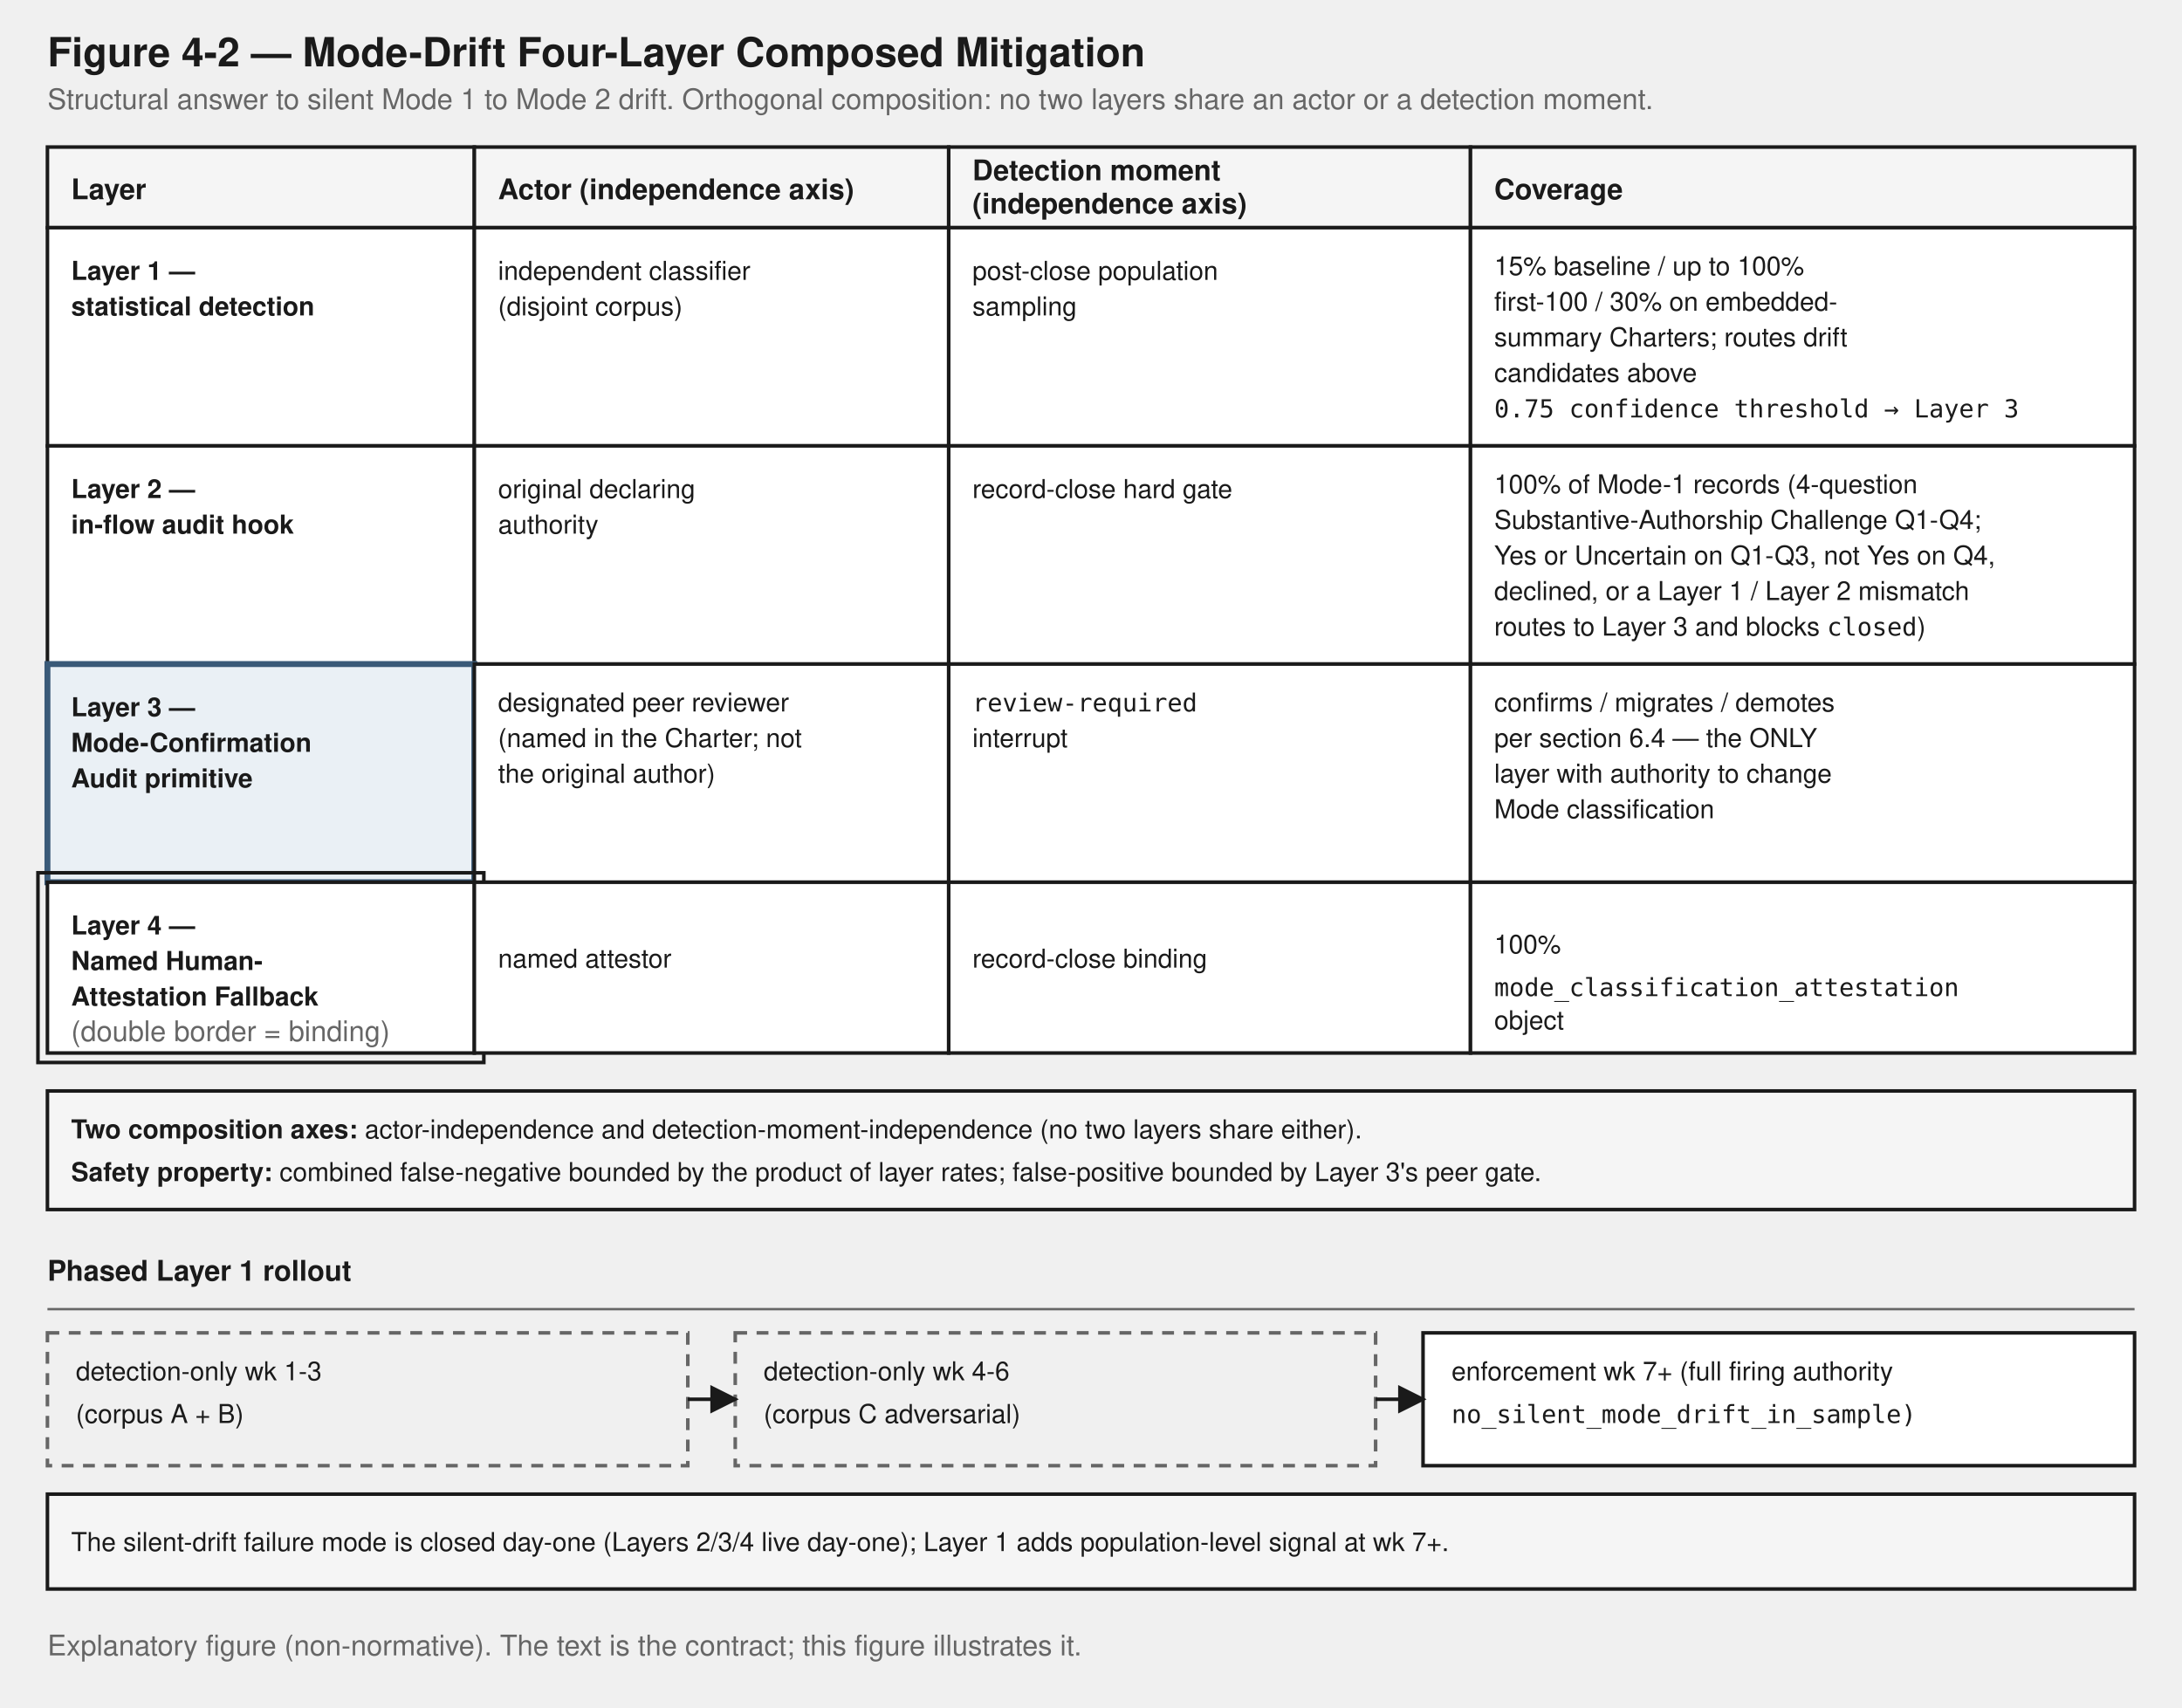
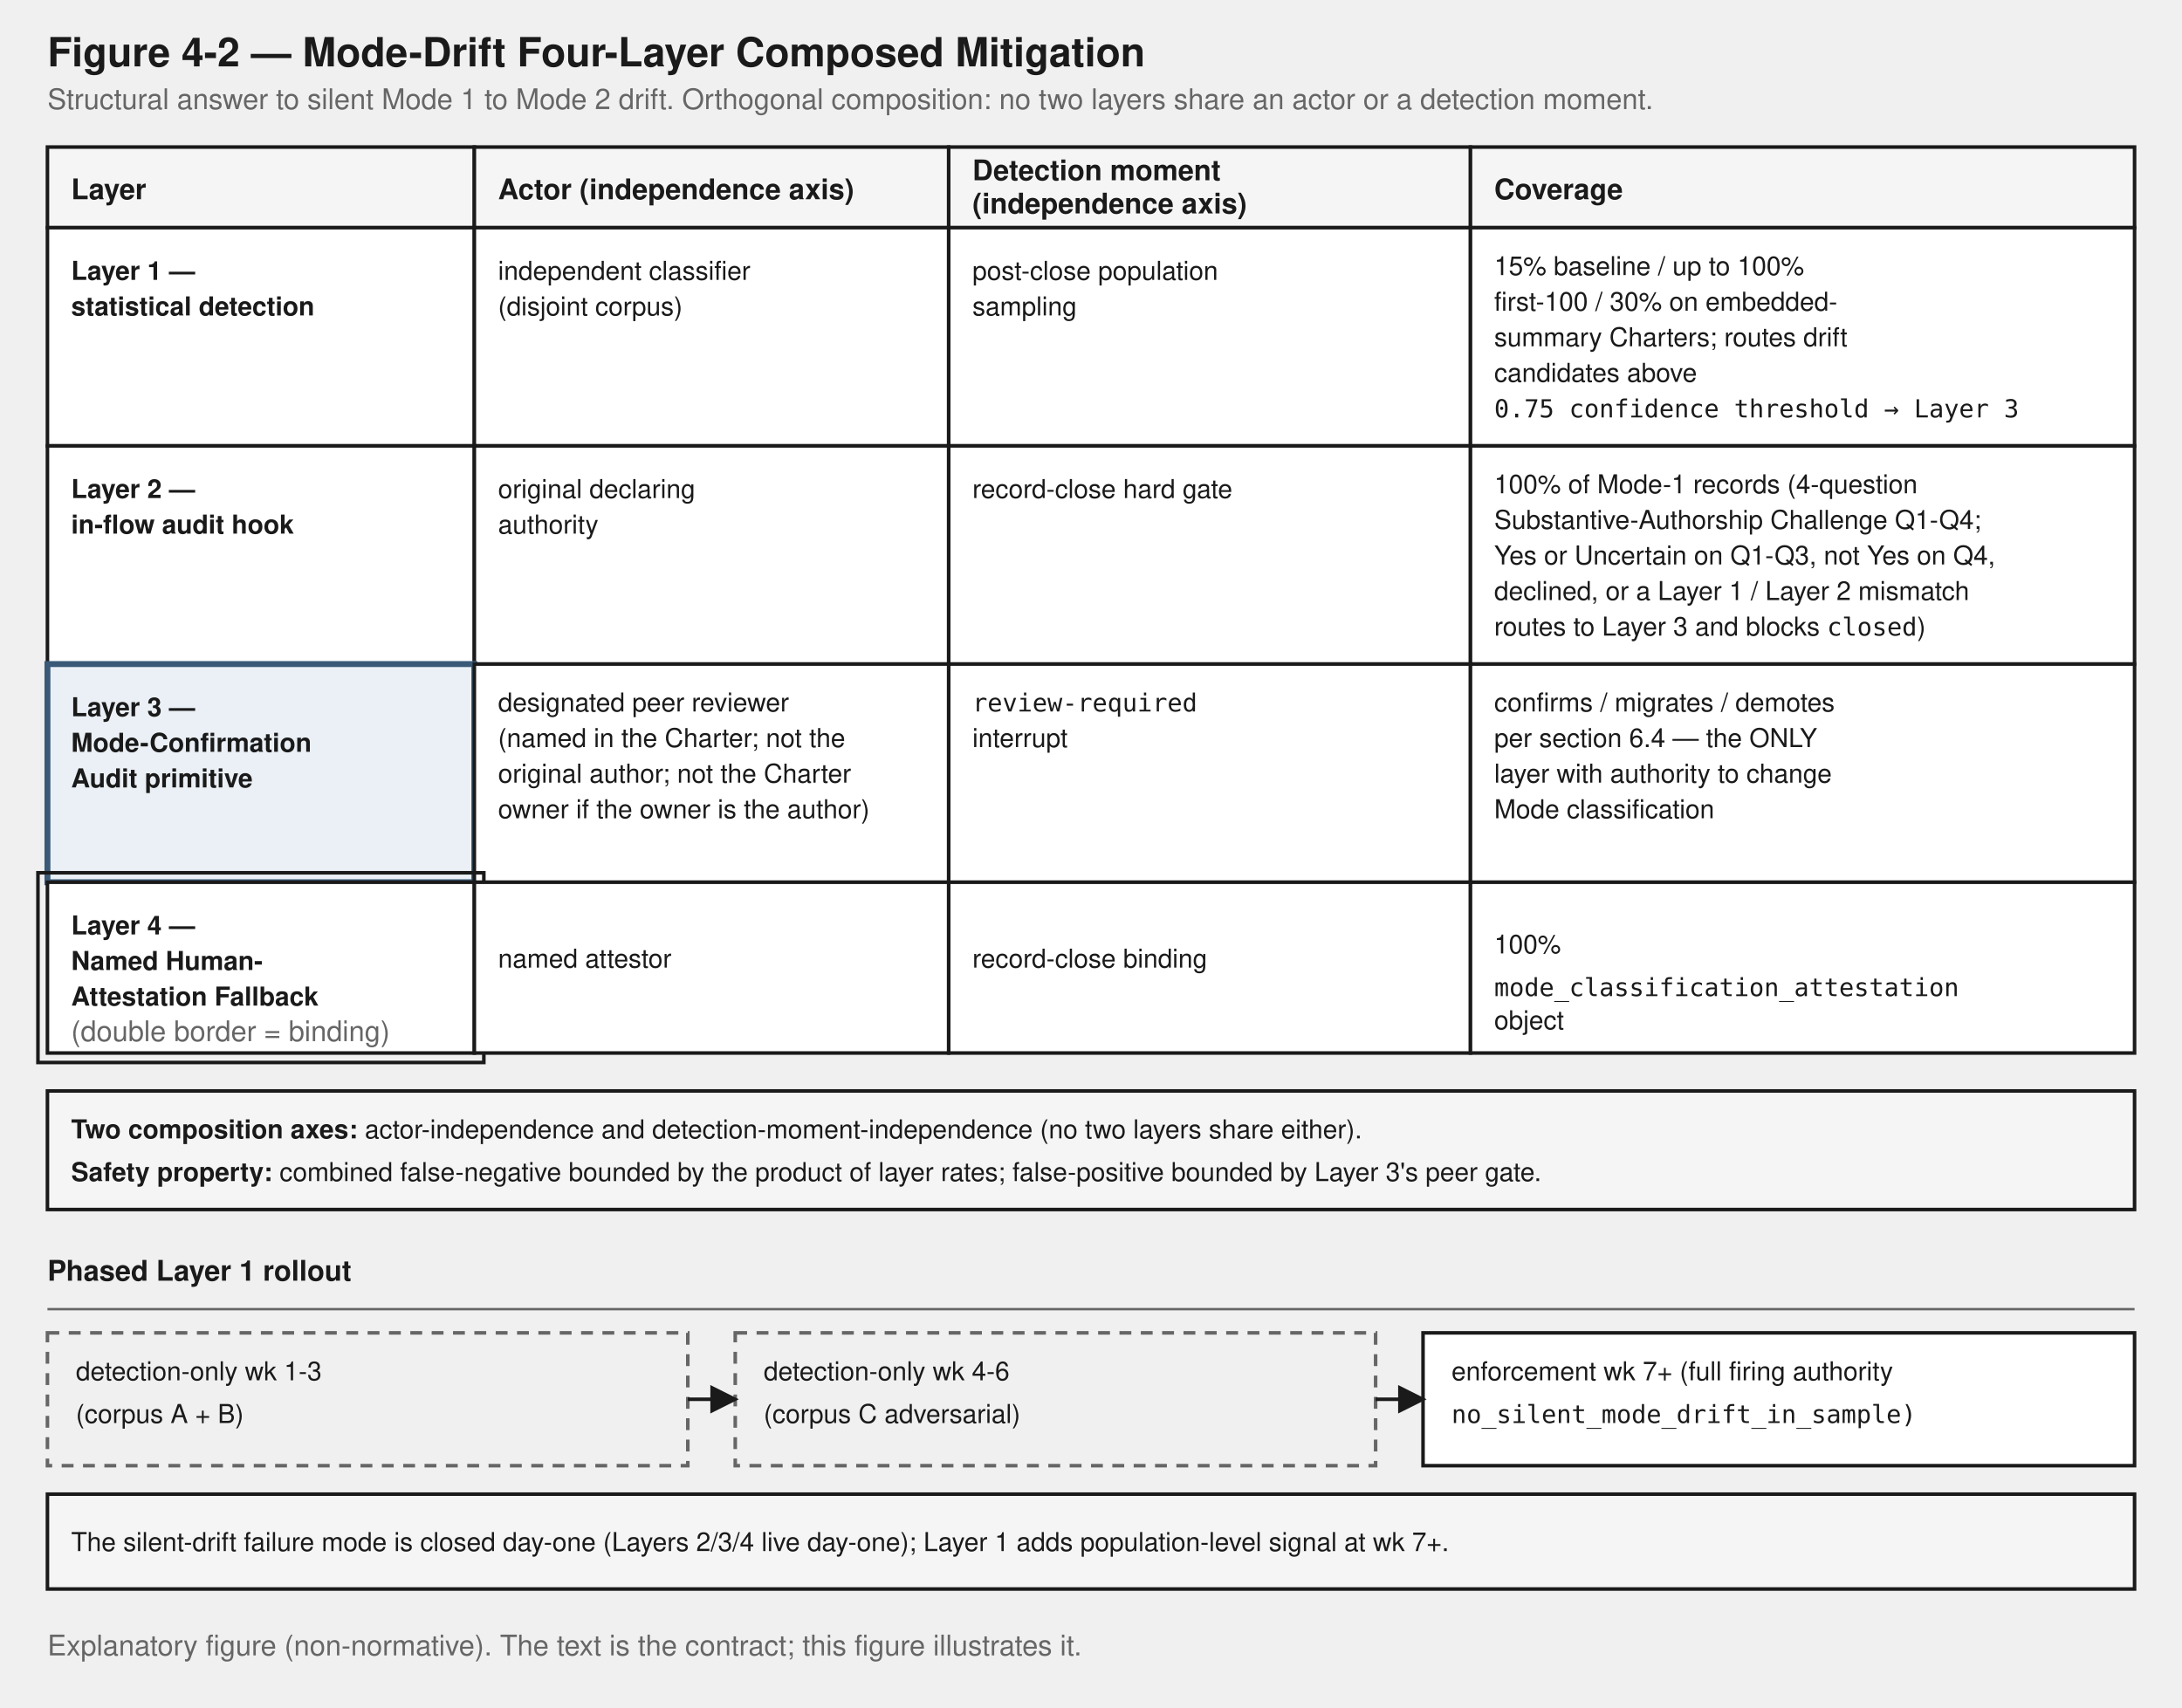
<svg xmlns="http://www.w3.org/2000/svg" viewBox="0 0 920 720" font-family="Helvetica, Arial, sans-serif" role="img" aria-labelledby="d5title d5desc">
  <style>
    .ttl   { font-size: 17px; font-weight: bold; fill: #1A1A1A; }
    .sub   { font-size: 12px; fill: #666666; }
    .hdr   { font-size: 12px; font-weight: bold; fill: #1A1A1A; }
    .cell  { font-size: 11px; fill: #1A1A1A; }
    .mono  { font-family: "JetBrains Mono", Consolas, monospace; font-size: 10.5px; fill: #1A1A1A; }
    .lbl   { font-size: 11px; font-weight: bold; fill: #1A1A1A; }
    .note  { font-size: 11px; fill: #1A1A1A; }
    .box   { fill: #FFFFFF; stroke: #1A1A1A; stroke-width: 1.5; }
    .boxlt { fill: #F5F5F5; stroke: #1A1A1A; stroke-width: 1.5; }
    .accent{ fill: #EAF0F5; stroke: #3A5A78; stroke-width: 2.5; }
    .hline { stroke: #666666; stroke-width: 1; }
    .grid  { stroke: #666666; stroke-width: 1; fill: none; }
    .dash  { stroke: #666666; stroke-width: 1.5; stroke-dasharray: 5 4; fill: none; }
    .arrow { stroke: #1A1A1A; stroke-width: 1.5; fill: none; }
  </style>
  <defs>
    <marker id="ah" markerWidth="9" markerHeight="9" refX="7" refY="4" orient="auto">
      <path d="M0,0 L8,4 L0,8 z" fill="#1A1A1A" />
    </marker>
  </defs>
  <text x="20" y="28" class="ttl">Figure 4-2 — Mode-Drift Four-Layer Composed Mitigation</text>
  <text x="20" y="46" class="sub">Structural answer to silent Mode 1 to Mode 2 drift. Orthogonal composition: no two layers share an actor or a detection moment.</text>
  <g>
    <rect x="20" y="62" width="180" height="34" class="boxlt" />
    <rect x="200" y="62" width="200" height="34" class="boxlt" />
    <rect x="400" y="62" width="220" height="34" class="boxlt" />
    <rect x="620" y="62" width="280" height="34" class="boxlt" />
    <text x="30" y="84" class="hdr">Layer</text>
    <text x="210" y="84" class="hdr">Actor (independence axis)</text>
    <text x="410" y="76" class="hdr">Detection moment</text>
    <text x="410" y="90" class="hdr">(independence axis)</text>
    <text x="630" y="84" class="hdr">Coverage</text>
  </g>
  <g>
    <rect x="20" y="96" width="180" height="92" class="box" />
    <rect x="200" y="96" width="200" height="92" class="box" />
    <rect x="400" y="96" width="220" height="92" class="box" />
    <rect x="620" y="96" width="280" height="92" class="box" />
    <text x="30" y="118" class="lbl">Layer 1 —</text>
    <text x="30" y="133" class="lbl">statistical detection</text>
    <text x="210" y="118" class="cell">independent classifier</text>
    <text x="210" y="133" class="cell">(disjoint corpus)</text>
    <text x="410" y="118" class="cell">post-close population</text>
    <text x="410" y="133" class="cell">sampling</text>
    <text x="630" y="116" class="cell">15% baseline / up to 100%</text>
    <text x="630" y="131" class="cell">first-100 / 30% on embedded-</text>
    <text x="630" y="146" class="cell">summary Charters; routes drift</text>
    <text x="630" y="161" class="cell">candidates above</text>
    <text x="630" y="176" class="mono">0.75 confidence threshold → Layer 3</text>
  </g>
  <g>
    <rect x="20" y="188" width="180" height="92" class="box" />
    <rect x="200" y="188" width="200" height="92" class="box" />
    <rect x="400" y="188" width="220" height="92" class="box" />
    <rect x="620" y="188" width="280" height="92" class="box" />
    <text x="30" y="210" class="lbl">Layer 2 —</text>
    <text x="30" y="225" class="lbl">in-flow audit hook</text>
    <text x="210" y="210" class="cell">original declaring</text>
    <text x="210" y="225" class="cell">authority</text>
    <text x="410" y="210" class="cell">record-close hard gate</text>
    <text x="630" y="208" class="cell">100% of Mode-1 records (4-question</text>
    <text x="630" y="223" class="cell">Substantive-Authorship Challenge Q1-Q4;</text>
    <text x="630" y="238" class="cell">Yes or Uncertain on Q1-Q3, not Yes on Q4,</text>
    <text x="630" y="253" class="cell">declined, or a Layer 1 / Layer 2 mismatch</text>
    <text x="630" y="268" class="cell">routes to Layer 3 and blocks <tspan class="mono">closed</tspan>)</text>
  </g>
  <g>
    <rect x="20" y="280" width="180" height="92" class="accent" />
    <rect x="200" y="280" width="200" height="92" class="box" />
    <rect x="400" y="280" width="220" height="92" class="box" />
    <rect x="620" y="280" width="280" height="92" class="box" />
    <text x="30" y="302" class="lbl">Layer 3 —</text>
    <text x="30" y="317" class="lbl">Mode-Confirmation</text>
    <text x="30" y="332" class="lbl">Audit primitive</text>
    <text x="210" y="300" class="cell">designated peer reviewer</text>
-     <text x="210" y="315" class="cell">(named in the Charter; not</text>
-     <text x="210" y="330" class="cell">the original author)</text>
+     <text x="210" y="315" class="cell">(named in the Charter; not the</text>
+     <text x="210" y="330" class="cell">original author; not the Charter</text>
+     <text x="210" y="345" class="cell">owner if the owner is the author)</text>
    <text x="410" y="300" class="mono">review-required</text>
    <text x="410" y="315" class="cell">interrupt</text>
    <text x="630" y="300" class="cell">confirms / migrates / demotes</text>
    <text x="630" y="315" class="cell">per section 6.4 — the ONLY</text>
    <text x="630" y="330" class="cell">layer with authority to change</text>
    <text x="630" y="345" class="cell">Mode classification</text>
  </g>
  <g>
    <rect x="20" y="372" width="180" height="72" class="box" />
    <rect x="16" y="368" width="188" height="80" fill="none" stroke="#1A1A1A" stroke-width="1.5" />
    <rect x="200" y="372" width="200" height="72" class="box" />
    <rect x="400" y="372" width="220" height="72" class="box" />
    <rect x="620" y="372" width="280" height="72" class="box" />
    <text x="30" y="394" class="lbl">Layer 4 —</text>
    <text x="30" y="409" class="lbl">Named Human-</text>
    <text x="30" y="424" class="lbl">Attestation Fallback</text>
    <text x="30" y="439" class="sub">(double border = binding)</text>
    <text x="210" y="408" class="cell">named attestor</text>
    <text x="410" y="408" class="cell">record-close binding</text>
    <text x="630" y="402" class="cell">100%</text>
    <text x="630" y="420" class="mono">mode_classification_attestation</text>
    <text x="630" y="434" class="cell">object</text>
  </g>
  <g>
    <rect x="20" y="460" width="880" height="50" class="boxlt" />
    <text x="30" y="480" class="note">
      <tspan font-weight="bold">Two composition axes:</tspan> actor-independence and detection-moment-independence (no two layers share either).</text>
    <text x="30" y="498" class="note">
      <tspan font-weight="bold">Safety property:</tspan> combined false-negative bounded by the product of layer rates; false-positive bounded by Layer 3's peer gate.</text>
  </g>
  <g>
    <text x="20" y="540" class="hdr">Phased Layer 1 rollout</text>
    <line x1="20" y1="552" x2="900" y2="552" class="hline" />
    <rect x="20" y="562" width="270" height="56" class="dash" />
    <text x="32" y="582" class="cell">detection-only wk 1-3</text>
    <text x="32" y="600" class="cell">(corpus A + B)</text>
    <rect x="310" y="562" width="270" height="56" class="dash" />
    <text x="322" y="582" class="cell">detection-only wk 4-6</text>
    <text x="322" y="600" class="cell">(corpus C adversarial)</text>
    <rect x="600" y="562" width="300" height="56" class="box" />
    <text x="612" y="582" class="cell">enforcement wk 7+ (full firing authority</text>
    <text x="612" y="600" class="mono">no_silent_mode_drift_in_sample)</text>
    <line x1="290" y1="590" x2="310" y2="590" class="arrow" marker-end="url(#ah)" />
    <line x1="580" y1="590" x2="600" y2="590" class="arrow" marker-end="url(#ah)" />
    <rect x="20" y="630" width="880" height="40" class="boxlt" />
    <text x="30" y="654" class="note">The silent-drift failure mode is closed day-one (Layers 2/3/4 live day-one); Layer 1 adds population-level signal at wk 7+.</text>
  </g>
  <text x="20" y="698" class="sub">Explanatory figure (non-normative). The text is the contract; this figure illustrates it.</text>
</svg>
